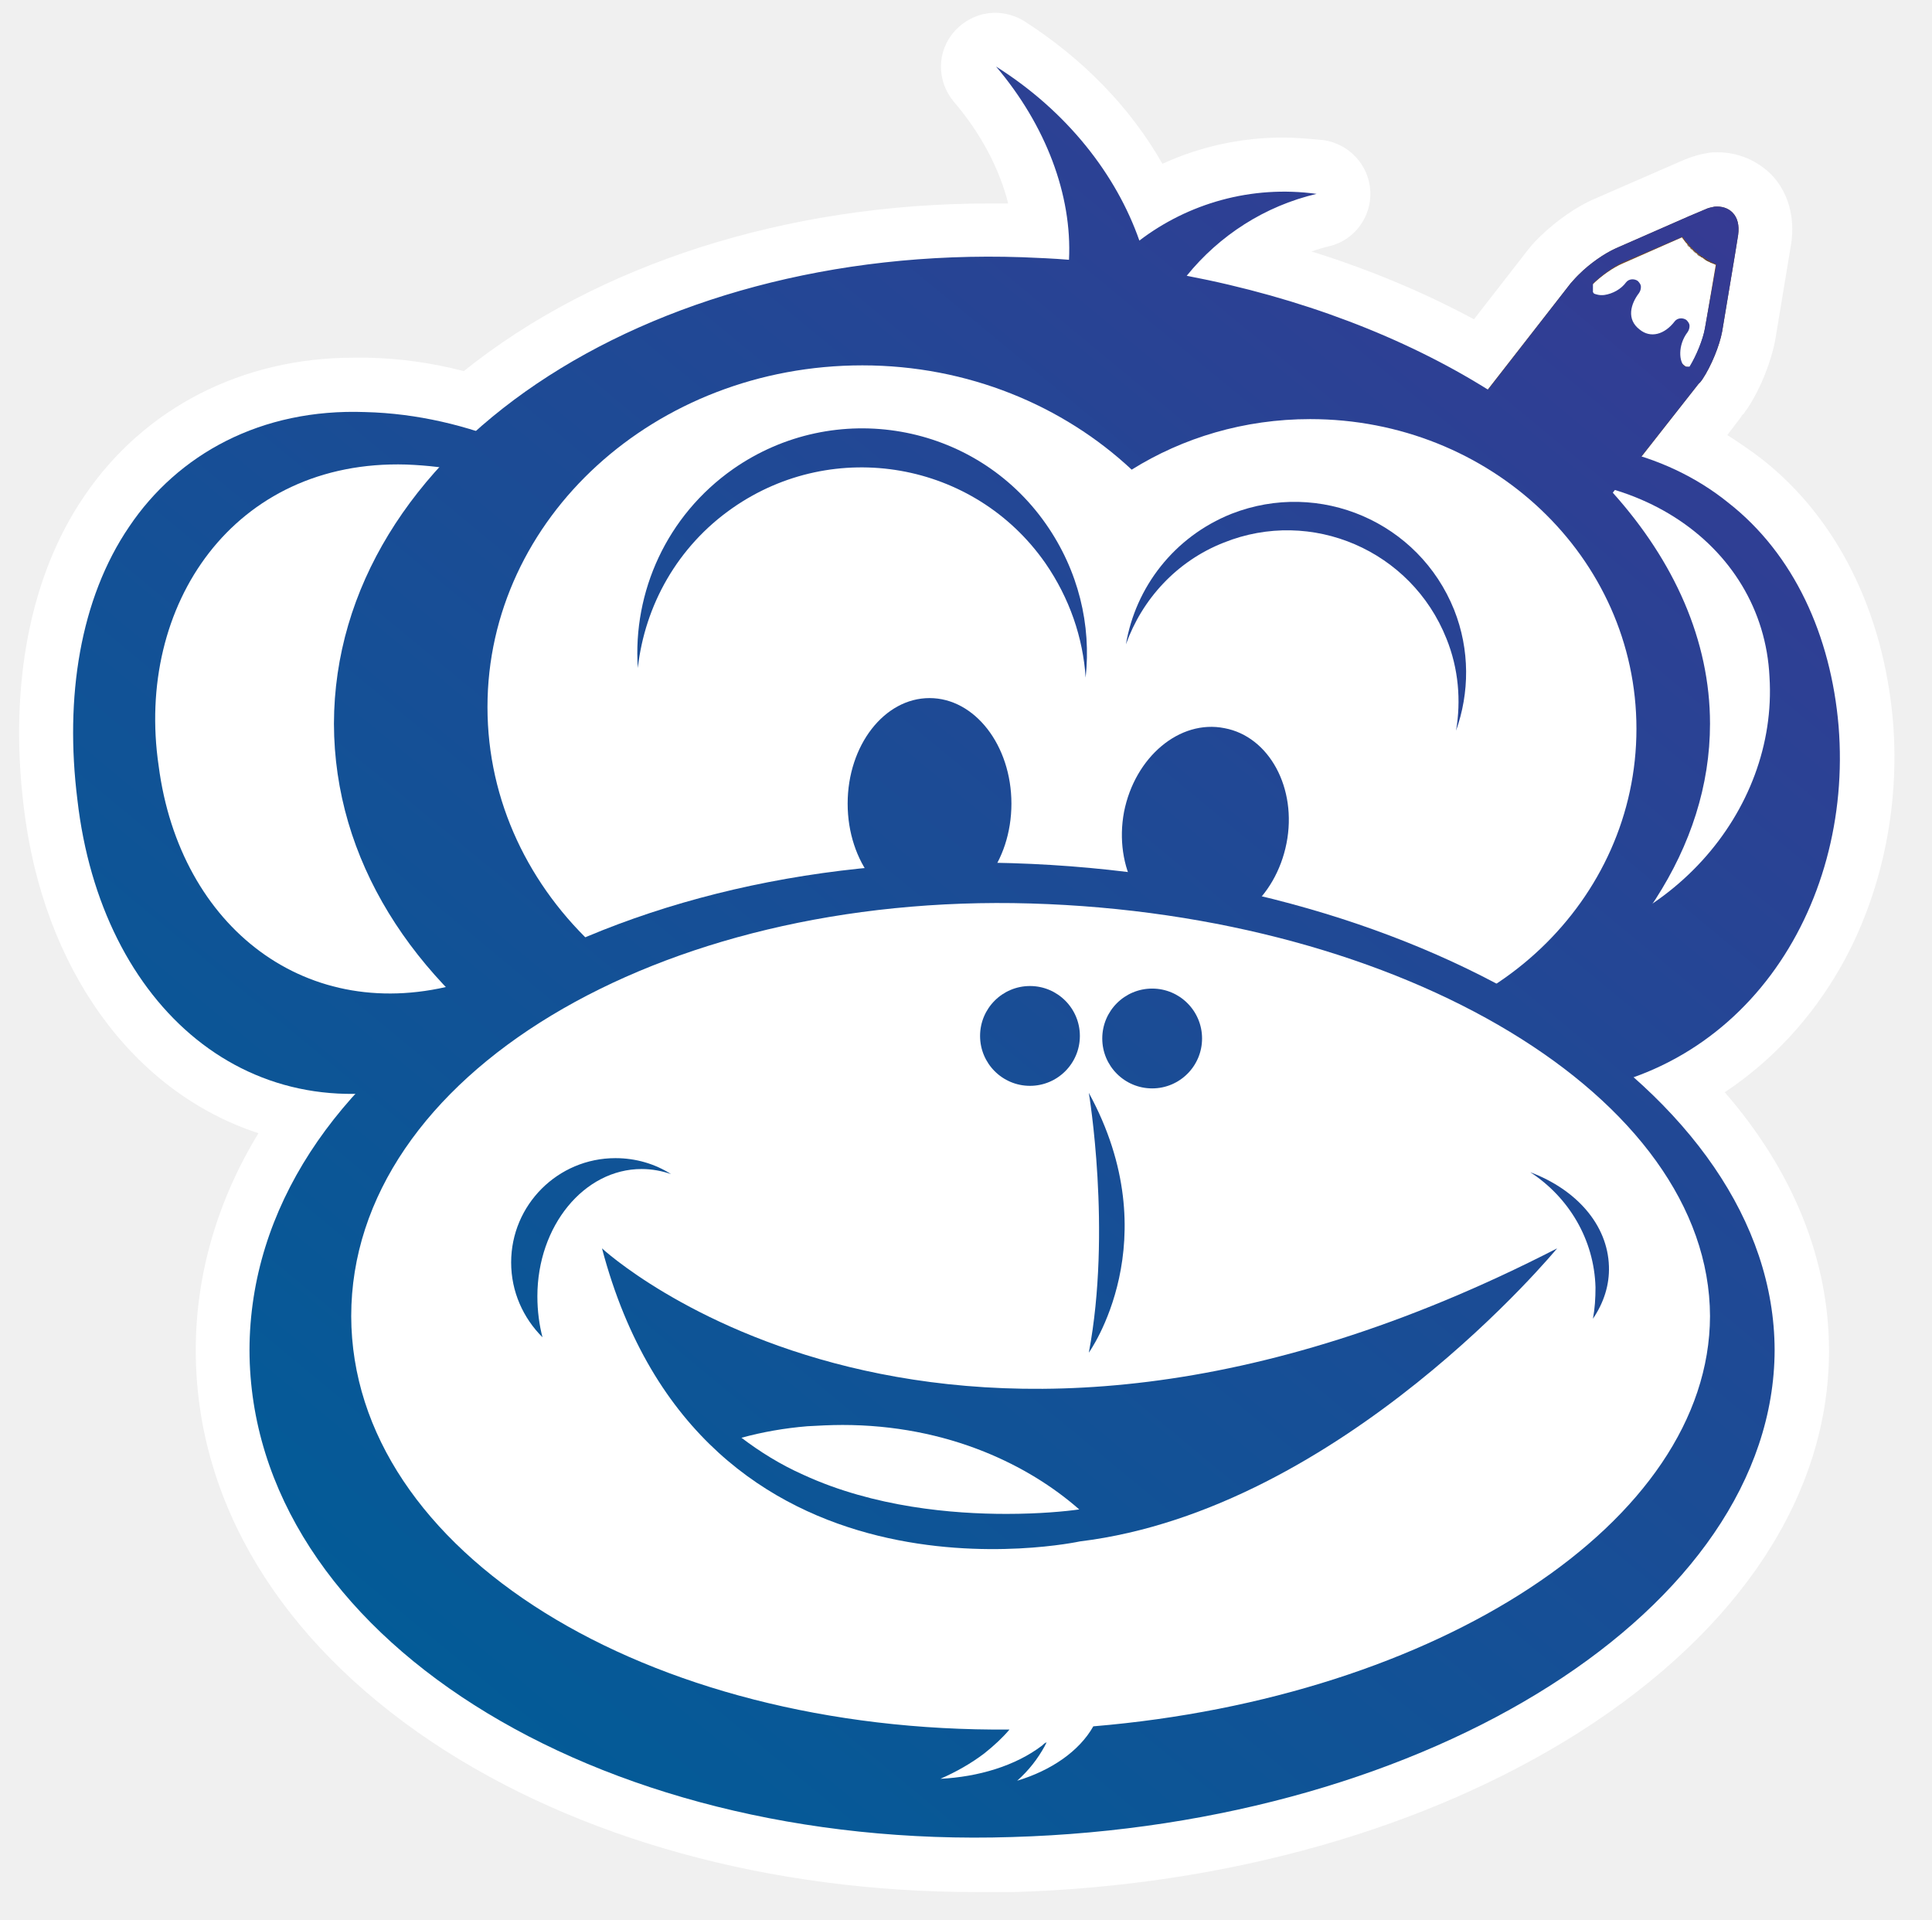
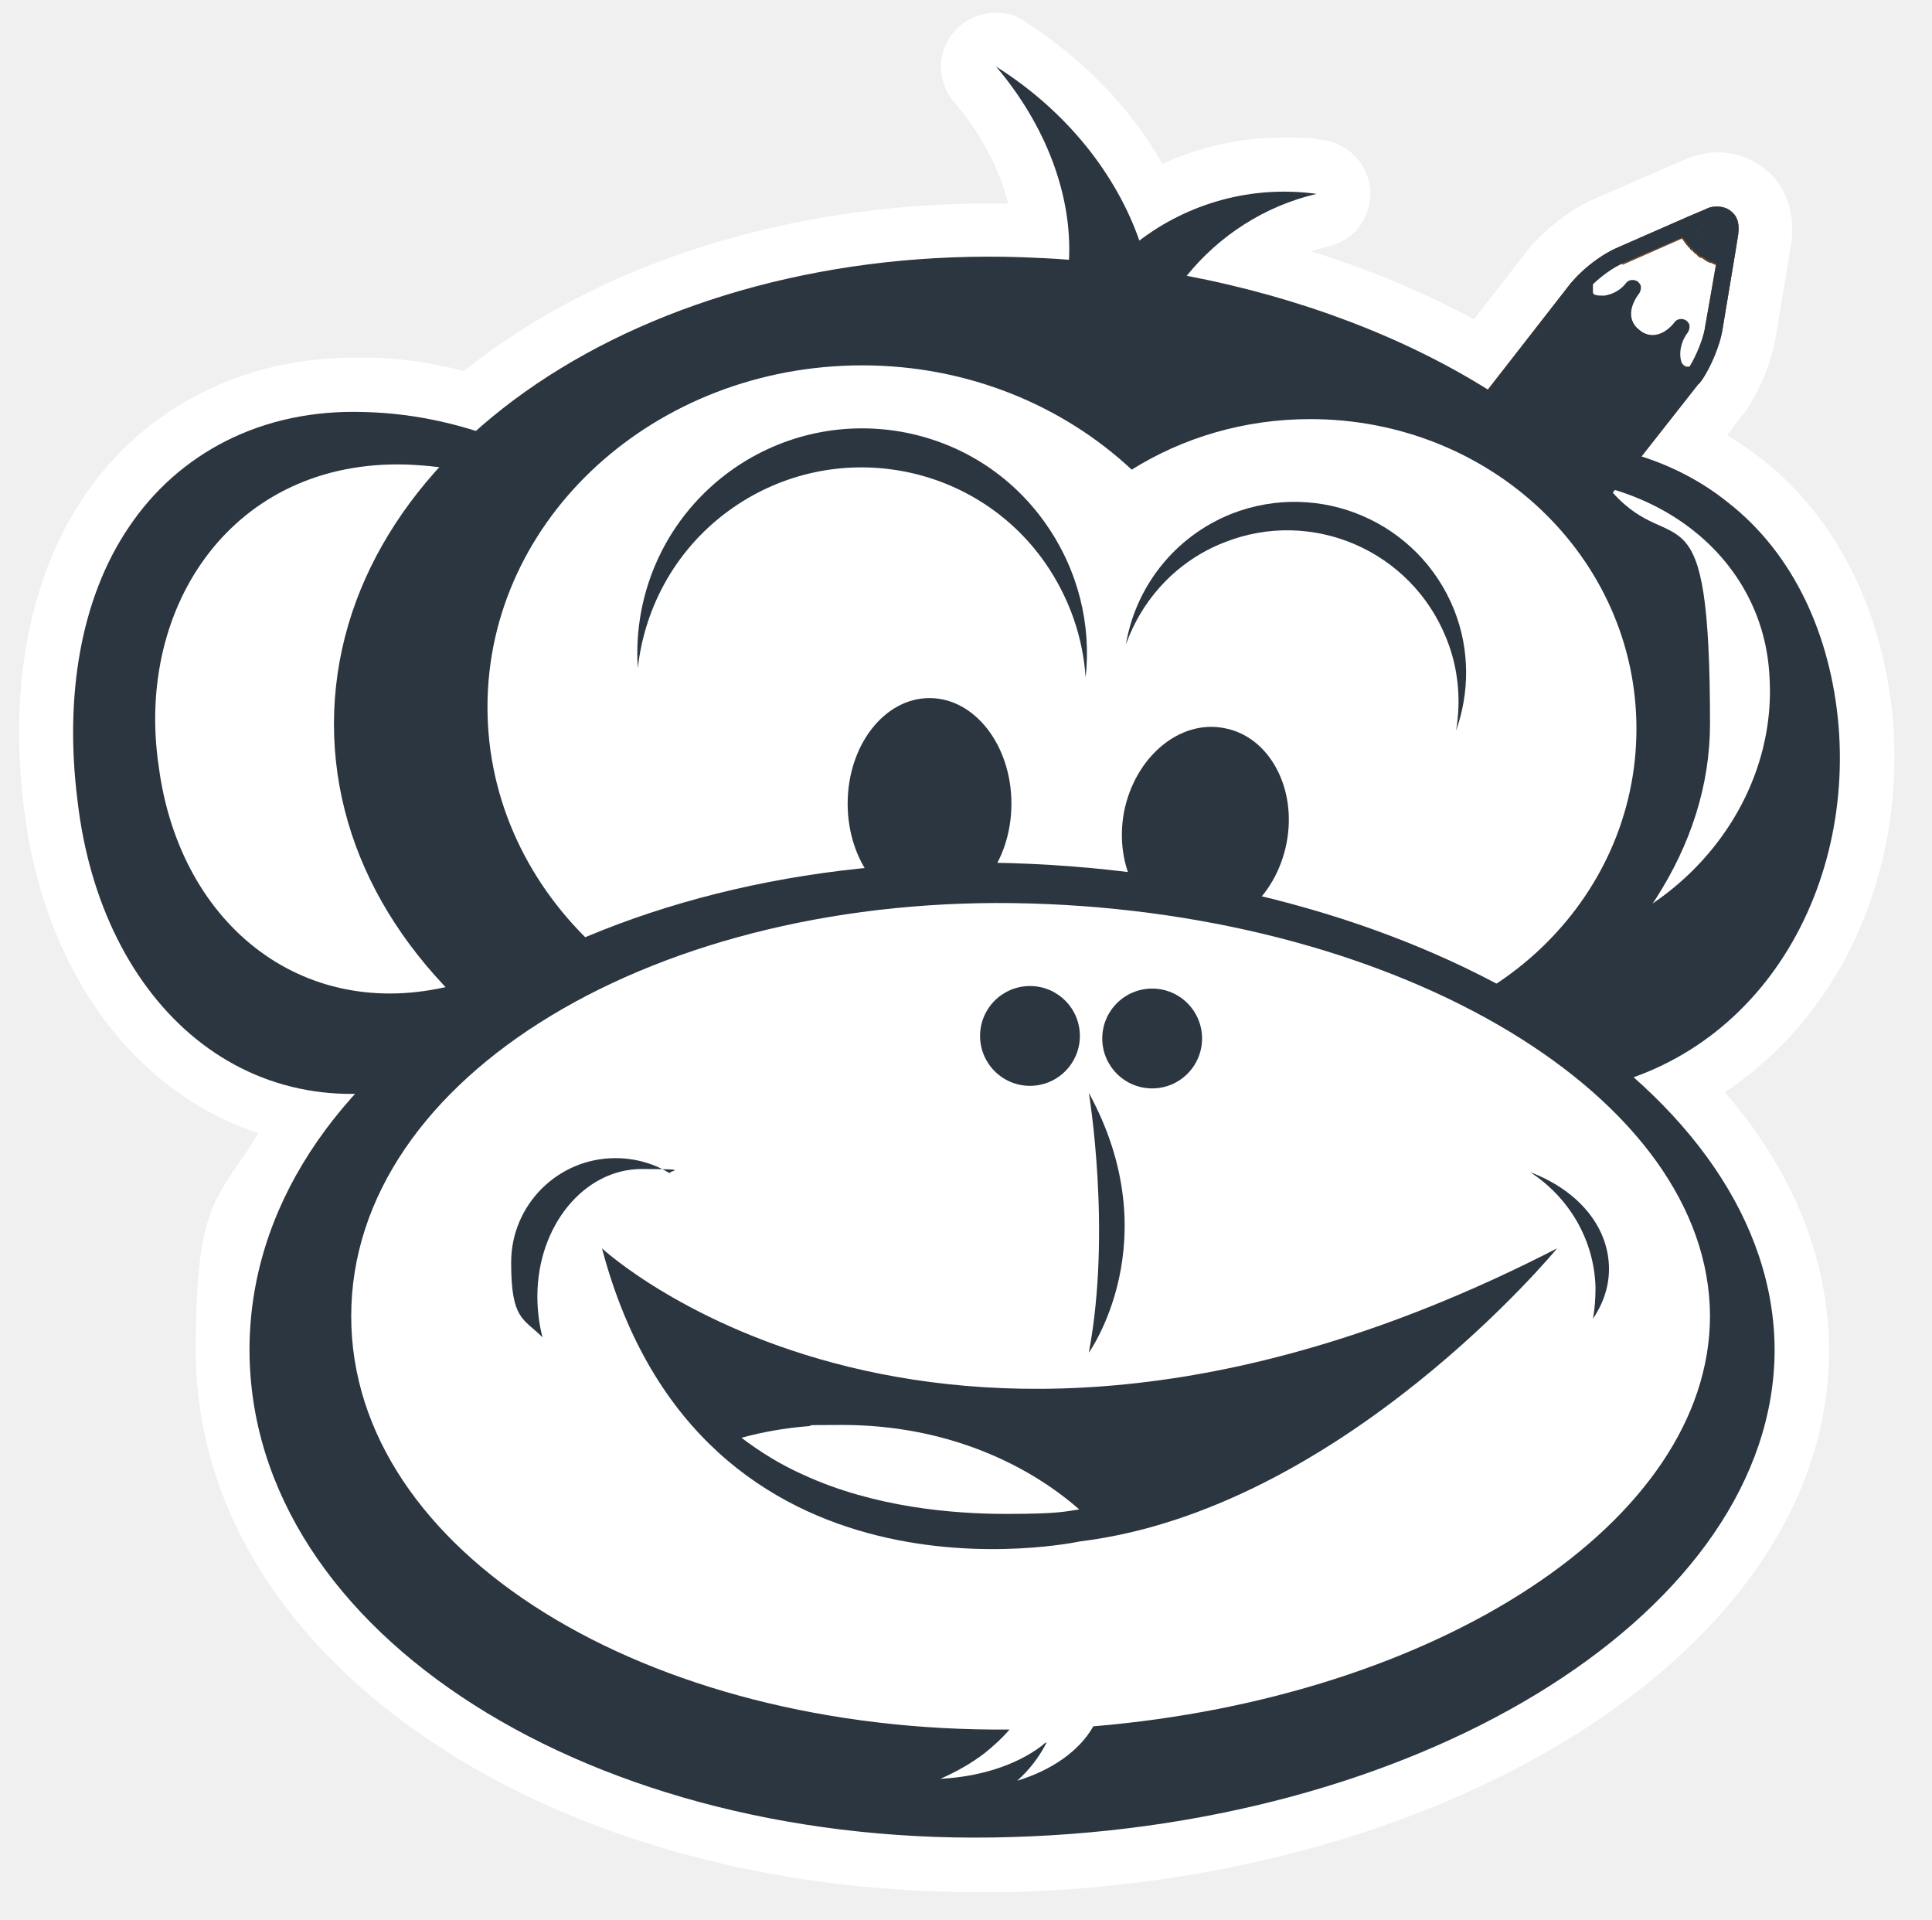
- <svg xmlns="http://www.w3.org/2000/svg" version="1.1" id="Layer_1" x="0px" y="0px" viewBox="0 0 302 300" style="enable-background:new 0 0 302 300;" xml:space="preserve">
-   <style type="text/css">
- 	.st0{fill:#FFFFFF;}
- 	.st1{fill:#754C28;}
- 	.st2{fill:url(#SVGID_1_);}
- 	.st3{fill:url(#SVGID_2_);}
- 	.st4{fill:none;stroke:#6E6C69;stroke-width:3;stroke-miterlimit:10;}
- 	.st5{fill:url(#SVGID_3_);}
- 	.st6{fill:url(#SVGID_4_);}
- 	.st7{fill:url(#SVGID_5_);}
- 	.st8{fill:url(#SVGID_6_);}
- 	.st9{fill:url(#SVGID_7_);}
- 	.st10{fill:url(#SVGID_8_);}
- 	.st11{fill:url(#SVGID_9_);}
- 	.st12{fill:url(#SVGID_10_);}
- 	.st13{fill:url(#SVGID_11_);}
- 	.st14{fill:url(#SVGID_12_);}
- 	.st15{fill:url(#SVGID_13_);}
- 	.st16{fill:url(#SVGID_14_);}
- </style>
-   <g>
-     <path class="st0" d="M152.6,295.7c-32.2,0-62.3-8.3-85-23.4c-23.8-15.9-37-37.6-37-61.3c0-11.8,3.4-23.4,9.8-33.9   C20.8,170.7,6.7,151.5,3.7,126c-2.3-18.9,1-36.1,9.5-48.5c9.3-13.7,24.6-21.6,42.1-21.6c0.7,0,1.4,0,2.1,0c5,0.1,10.1,0.8,15.1,2.1   c20.8-16.7,50.5-26.2,82.1-26.2c1,0,2,0,3,0c-1.4-5.5-4.3-11-8.5-15.9c-2.7-3.2-2.7-7.9,0.1-11c1.6-1.8,3.9-2.9,6.4-2.9   c1.6,0,3.2,0.5,4.5,1.3c9.2,5.9,16.6,13.5,21.6,22.3c5.9-2.7,12.3-4.1,18.8-4.1c2.1,0,4.3,0.2,6.4,0.4c4,0.6,7.1,3.9,7.3,8   c0.2,4-2.5,7.7-6.5,8.6c-0.9,0.2-1.8,0.5-2.7,0.8c9,2.8,17.6,6.4,25.4,10.6l8.4-10.8c0.4-0.5,0.9-1.1,1.4-1.6   c0.1-0.1,0.2-0.2,0.3-0.3l0.3-0.3c2.5-2.4,5.6-4.6,8.4-5.8l14-6.1c1.2-0.5,2.5-0.9,3.8-1.1c0.5-0.1,1-0.1,1.5-0.1   c3.2,0,6.2,1.3,8.4,3.5c2.6,2.7,3.7,6.6,3.1,10.7l-2.5,15.1c-0.6,3.3-2.3,7.7-4.4,10.8l-0.3,0.4c-0.1,0.2-0.2,0.4-0.4,0.5   c-0.1,0.1-0.2,0.2-0.2,0.3l-2.2,2.9c1.9,1.2,3.8,2.5,5.6,3.9c11.6,9.2,18.8,23.7,20.3,40.8c1.1,13.5-1.8,27.1-8.1,38.3   c-4.6,8.1-10.8,14.8-18.2,19.7c10.7,12.3,16.3,26.2,16.3,40.4c0,22.5-13.9,43.6-39,59.6c-23.8,15.1-55.1,24-88.4,25   C156.5,295.7,154.5,295.7,152.6,295.7L152.6,295.7z" />
-     <path class="st0" d="M152.6,290.7c-31.2,0-60.4-8-82.2-22.5c-22.4-14.9-34.8-35.2-34.8-57.1c0-13.1,4.5-25.8,13.1-37.1   c-21.1-3.1-36.8-21.8-39.9-48.5c-2.2-17.7,0.9-33.7,8.7-45.1c8.3-12.4,22.2-19.5,37.9-19.5c0.6,0,1.3,0,1.9,0   c5.4,0.1,11,1,16.5,2.6c20-17,49.4-26.7,80.9-26.7c1.7,0,3.5,0,5.2,0.1c1.2,0,2.5,0.1,3.7,0.2c-0.5-8.2-4.3-16.9-10.6-24.3   c-1.1-1.3-1.1-3.2,0-4.5c0.7-0.8,1.6-1.2,2.6-1.2c0.6,0,1.3,0.2,1.9,0.5c10,6.4,17.7,15.1,22.1,24.9c6.3-3.8,13.6-5.9,20.9-5.9   c1.9,0,3.8,0.1,5.7,0.4c1.6,0.2,2.9,1.6,3,3.3c0.1,1.7-1,3.1-2.6,3.5c-5.3,1.3-10.2,3.8-14.3,7.3c14.4,3.3,27.9,8.6,39.5,15.4   l11.1-14.2c0.3-0.4,0.7-0.8,1.1-1.3c0.1-0.1,0.1-0.1,0.2-0.2l0.3-0.3c2-2,4.7-3.8,6.8-4.8l14-6.1c0.8-0.3,1.6-0.6,2.4-0.7   c0.3,0,0.6-0.1,0.9-0.1c1.8,0,3.5,0.7,4.7,2c1.5,1.6,2.2,3.9,1.7,6.4l-2.5,15.1c-0.4,2.7-1.9,6.3-3.6,8.8l-0.3,0.4   c-0.1,0.1-0.1,0.2-0.2,0.3c-0.1,0.1-0.1,0.2-0.2,0.3l-5.9,7.6c3.7,1.6,7,3.6,10.1,6.1c10.6,8.4,17.1,21.6,18.4,37.3   c1,12.5-1.6,25.1-7.4,35.4c-5.2,9.3-12.7,16.5-21.8,20.9c12.6,12.6,19.3,26.9,19.3,41.6c0,20.7-13.1,40.3-36.7,55.4   c-23,14.6-53.5,23.2-85.8,24.2C156.4,290.7,154.5,290.7,152.6,290.7C152.6,290.7,152.6,290.7,152.6,290.7z M259.2,42.6   c0.4,0.6,0.6,1.3,0.7,2c0.2,1.3-0.2,2.5-1,3.5c-0.3,0.3-0.4,0.6-0.5,0.8c0.2-0.1,0.4-0.3,0.7-0.6c0.9-1.2,2.3-1.8,3.7-1.8   c0.3,0,0.7,0,1,0.1l0.5-3.2c-0.1-0.1-0.2-0.1-0.3-0.2c-0.1,0-0.1-0.1-0.2-0.1c-0.3-0.2-0.6-0.4-0.8-0.6c-0.3-0.3-0.7-0.5-1-0.9   c-0.1,0-0.1-0.1-0.2-0.1L259.2,42.6z" />
-     <path class="st0" d="M255.3,168.3c22-7.8,33.9-31.1,32-54.9c-1.2-14.2-7-26.9-17.2-34.9c-3.9-3.2-8.5-5.6-13.5-7.2l8.8-11.3   c0.1-0.1,0.2-0.2,0.3-0.3l0,0l0.3-0.4c1.4-2.1,2.7-5.3,3.1-7.5l2-12l0.5-3.1c0.2-1.4-0.1-2.6-0.8-3.4c-0.7-0.7-1.7-1-2.8-0.9   c-0.5,0.1-1,0.2-1.4,0.4l-2.6,1.1l0,0l-11.4,5c-1.8,0.8-4.1,2.4-5.8,4.1l-0.3,0.3l0,0c-0.4,0.4-0.7,0.8-1,1.1l-12.9,16.6   c-13.1-8.2-29.3-14.4-47.1-17.8c5.1-6.3,12.2-10.9,20.3-12.8c-10.2-1.4-20.1,1.5-27.7,7.3c-3.6-10.3-11.3-20.2-22.4-27.2   c7.8,9.2,11.9,20.1,11.4,30.2c-2.4-0.2-4.8-0.3-7.3-0.4c-34.5-1.1-65.5,9.5-85.2,27c-5.6-1.8-11.4-2.8-17.4-3   c-16.3-0.6-29.3,6.6-36.9,17.9c-7.7,11.3-10.1,26.7-8.1,42.7c3.2,27.3,20.4,46.3,43.4,45.9C45.1,182.5,39,196.2,39,211   c0.1,44.4,53.9,78.2,119.2,76.1c65.4-2,119.1-35.8,119.2-76.1C277.4,195.3,269.2,180.5,255.3,168.3z M268.7,38.7L268.7,38.7   c-0.1,0-0.2-0.1-0.2-0.1C268.5,38.7,268.6,38.7,268.7,38.7z M265.3,36.1c0.1,0.1,0.1,0.1,0.2,0.2C265.4,36.3,265.4,36.2,265.3,36.1   L265.3,36.1z M248.8,44.9C248.8,44.8,248.8,44.8,248.8,44.9c0-0.1,0-0.2,0-0.3c1.5-1.4,3.3-2.7,4.7-3.3l9.3-4   c0.2,0.3,0.4,0.5,0.6,0.8c0.1,0.1,0.1,0.1,0.2,0.2c0.2,0.2,0.3,0.4,0.5,0.6c0.1,0.1,0.1,0.1,0.2,0.2c0.3,0.2,0.5,0.5,0.8,0.7   c0.2,0.2,0.4,0.3,0.6,0.5c0.1,0,0.1,0.1,0.2,0.1c0.4,0.3,0.9,0.5,1.3,0.8c0.1,0,0.1,0,0.2,0.1c0.2,0.1,0.4,0.2,0.7,0.3c0,0,0,0,0,0   l-1.7,10c-0.3,1.7-1.3,4.2-2.4,6c0,0-0.1,0-0.1,0c0,0,0,0-0.1,0c0,0-0.1,0-0.1,0c0,0-0.1,0-0.1,0c0,0-0.1,0-0.1,0c0,0,0,0-0.1,0   c-0.1,0-0.1-0.1-0.2-0.1c-0.8-0.6-1.1-3.2,0.5-5.3c0.2-0.3,0.3-0.6,0.3-1c0-0.3-0.2-0.6-0.5-0.9c-0.6-0.4-1.4-0.3-1.8,0.2   c-1.6,2.1-3.8,2.7-5.5,1.3l0,0c-2.1-1.6-1.4-4-0.1-5.7c0.2-0.3,0.3-0.6,0.3-1c0-0.3-0.2-0.6-0.5-0.9c-0.6-0.4-1.4-0.3-1.8,0.2   c-0.8,1.1-2.1,1.8-3.4,2c-0.8,0.1-1.3-0.1-1.6-0.2l0,0c0,0,0,0,0,0c0,0-0.1-0.1-0.1-0.1c0,0,0,0,0,0c0,0,0-0.1-0.1-0.1   c0,0,0,0,0-0.1c0,0,0-0.1,0-0.1c0,0,0-0.1,0-0.1c0,0,0-0.1,0-0.1c0,0,0-0.1,0-0.1c0-0.1,0-0.1,0-0.2c0,0,0-0.1,0-0.1   C248.8,45,248.8,44.9,248.8,44.9z" />
-     <path class="st1" d="M270.8,33.2c-0.7-0.7-1.7-1-2.8-0.9c-0.5,0.1-1,0.2-1.4,0.4l-2.6,1.1l0,0l-11.4,5c-1.8,0.8-4.1,2.4-5.8,4.1   l-0.3,0.3l0,0c-0.4,0.4-0.7,0.8-1,1.1l-32.7,41.9c-0.9,1.2-1.3,2.6-1.1,4.1c0.2,1.5,0.9,2.8,2.1,3.7l11.2,8.7   c1.2,0.9,2.6,1.3,4.1,1.1c1.5-0.2,2.8-0.9,3.7-2.1L265.5,60c0.1-0.1,0.2-0.2,0.3-0.3l0,0l0.3-0.4c1.4-2.1,2.7-5.3,3.1-7.5l2-12   l0.5-3.1C271.9,35.2,271.6,34,270.8,33.2z" />
-     <g>
-       <linearGradient id="SVGID_1_" gradientUnits="userSpaceOnUse" x1="-21.662" y1="214.476" x2="187.706" y2="-38.969">
-         <stop offset="6.810898e-04" style="stop-color:#005D97" />
-         <stop offset="0.63" style="stop-color:#214895" />
-         <stop offset="1" style="stop-color:#363A93" />
-       </linearGradient>
-       <path class="st2" d="M116.1,112.4c0.3,11.3-4.4,22.2-12.7,32.5c-8.3,10.1-20.3,19.6-34.8,23.9c-29.4,9.1-52.8-11.5-56.5-43.8    c-2-16,0.4-31.4,8.1-42.7c7.6-11.3,20.6-18.5,36.9-17.9c16.2,0.4,31.5,7.6,42,16.7C109.8,90.2,115.6,101.2,116.1,112.4z" />
-     </g>
-     <g>
-       <path class="st0" d="M112,110c0.3,9.1-3.9,17.8-11,25.7c-7.2,7.8-17.2,14.8-29.1,18c-23.8,6.7-43.8-8.7-47.1-34    c-3.7-25.2,11.8-47.9,38.7-47.1C90.4,73.6,111.7,92.5,112,110z" />
-     </g>
-     <g>
-       <linearGradient id="SVGID_2_" gradientUnits="userSpaceOnUse" x1="86.104" y1="303.5" x2="295.472" y2="50.055">
-         <stop offset="6.810898e-04" style="stop-color:#005D97" />
-         <stop offset="0.63" style="stop-color:#214895" />
-         <stop offset="1" style="stop-color:#363A93" />
-       </linearGradient>
-       <path class="st3" d="M183.7,125.8c1.2,11.7,7.4,22.7,17.8,31.4c10.3,8.5,24.7,14.8,39.9,13.9c30.8-1.6,48.3-29.2,46-57.6    c-1.2-14.2-7-26.9-17.2-34.9c-10-8.1-24.3-11.5-39.5-8.3c-15.3,3.1-27.9,12.3-36.1,22.3C186.3,102.8,182.6,114,183.7,125.8z" />
-     </g>
-     <g>
-       <path class="st0" d="M186.9,118.5c2,16.9,23.3,32.4,48.7,30.6c25.3-2.1,42.3-22.4,41-43.3c-1-21-22.3-35.6-48.7-29.9    c-13,2.6-24,9.6-31.2,17.3C189.3,101.1,185.8,109.7,186.9,118.5z" />
-     </g>
-     <g>
-       <path class="st4" d="M255.5,52.7" />
-     </g>
-     <path class="st0" d="M253.6,41.2c-1.4,0.6-3.3,1.9-4.7,3.3c-0.1,0.7,0,1.3,0.3,1.6l14.2,11.1c0.2,0.2,0.5,0.2,0.7,0.2   c1.1-1.8,2.1-4.3,2.4-6l1.7-10c0,0,0,0,0,0c-0.2-0.1-0.4-0.2-0.7-0.3c-0.1,0-0.1,0-0.2-0.1c-0.5-0.2-0.9-0.5-1.3-0.8   c-0.1,0-0.1-0.1-0.2-0.1c-0.2-0.1-0.4-0.3-0.6-0.5c-0.3-0.2-0.5-0.4-0.8-0.7c-0.1-0.1-0.1-0.1-0.2-0.2c-0.2-0.2-0.4-0.4-0.5-0.6   c-0.1-0.1-0.1-0.1-0.2-0.2c-0.2-0.3-0.4-0.5-0.6-0.8L253.6,41.2z" />
-     <path d="M264.4,39c0.3,0.2,0.5,0.5,0.8,0.7C265,39.5,264.7,39.2,264.4,39z" />
-     <path d="M265.9,40.1c0.1,0,0.1,0.1,0.2,0.1C266,40.2,265.9,40.2,265.9,40.1z" />
-     <path d="M266.1,37c-0.2-0.2-0.4-0.4-0.5-0.6C265.7,36.6,265.9,36.8,266.1,37z" />
-     <path d="M265.5,36.3c-0.1-0.1-0.1-0.1-0.2-0.2l0,0C265.4,36.2,265.4,36.3,265.5,36.3z" />
-     <path d="M266.8,37.6c-0.2-0.2-0.4-0.3-0.6-0.5C266.4,37.3,266.6,37.5,266.8,37.6z" />
-     <path d="M267.5,38.1c-0.2-0.1-0.4-0.3-0.7-0.5C267,37.8,267.3,37.9,267.5,38.1z" />
-     <path d="M264.2,38.8c-0.2-0.2-0.4-0.4-0.5-0.6C263.9,38.4,264,38.6,264.2,38.8z" />
-     <path d="M268.7,38.7L268.7,38.7c-0.1,0-0.2-0.1-0.2-0.1C268.5,38.7,268.6,38.7,268.7,38.7z" />
-     <path d="M268.3,38.5c-0.2-0.1-0.5-0.2-0.7-0.4C267.8,38.3,268,38.4,268.3,38.5z" />
-     <path d="M267.4,41c0.1,0,0.1,0,0.2,0.1C267.5,41,267.4,41,267.4,41z" />
-     <path d="M267.6,38.2c0,0-0.1-0.1-0.1-0.1C267.5,38.1,267.6,38.1,267.6,38.2z" />
-     <path d="M266.2,37.1c0,0-0.1-0.1-0.1-0.1C266.1,37,266.2,37.1,266.2,37.1z" />
-     <path d="M268.4,38.6c0,0-0.1,0-0.1-0.1C268.3,38.6,268.4,38.6,268.4,38.6z" />
-     <path d="M267.5,41c0.2,0.1,0.4,0.2,0.7,0.3C268,41.2,267.7,41.1,267.5,41z" />
-     <path d="M266,40.2c0.4,0.3,0.9,0.5,1.3,0.8C266.9,40.8,266.4,40.5,266,40.2z" />
-     <path d="M264.4,39c-0.1-0.1-0.1-0.1-0.2-0.2C264.3,38.8,264.4,38.9,264.4,39z" />
-     <path d="M265.2,39.7c0.2,0.2,0.4,0.3,0.6,0.5C265.6,40,265.4,39.8,265.2,39.7z" />
-     <path d="M265.6,36.4c0,0-0.1-0.1-0.1-0.1C265.5,36.4,265.5,36.4,265.6,36.4z" />
-     <path d="M263.5,38c0.1,0.1,0.1,0.1,0.2,0.2C263.6,38.1,263.6,38.1,263.5,38z" />
-     <linearGradient id="SVGID_3_" gradientUnits="userSpaceOnUse" x1="35.808" y1="261.951" x2="245.175" y2="8.506">
-       <stop offset="6.810898e-04" style="stop-color:#005D97" />
-       <stop offset="0.63" style="stop-color:#214895" />
-       <stop offset="1" style="stop-color:#363A93" />
-     </linearGradient>
-     <path class="st5" d="M270.8,33.2c-0.7-0.7-1.7-1-2.8-0.9c-0.5,0.1-1,0.2-1.4,0.4l-2.6,1.1l0,0l-11.4,5c-1.8,0.8-4.1,2.4-5.8,4.1   l-0.3,0.3l0,0c-0.4,0.4-0.7,0.8-1,1.1l-12.9,16.6c-13.1-8.2-29.3-14.4-47.1-17.8c5.1-6.3,12.2-10.9,20.3-12.8   c-10.2-1.4-20.1,1.5-27.7,7.3c-3.6-10.3-11.3-20.2-22.4-27.2c7.8,9.2,11.9,20.1,11.4,30.2c-2.4-0.2-4.8-0.3-7.3-0.4   c-59-2-107.5,30.4-107.6,72.9c0.1,42.5,48.6,74.8,107.6,72.9c59-1.9,107.5-34.3,107.5-72.9c0-13-5.6-25.4-15.2-36.1L265.5,60   c0.1-0.1,0.2-0.2,0.3-0.3l0,0l0.3-0.4c1.4-2.1,2.7-5.3,3.1-7.5l2-12l0.5-3.1C271.9,35.2,271.6,34,270.8,33.2z M265.3,36.1   c0.1,0.1,0.1,0.1,0.2,0.2C265.4,36.3,265.4,36.2,265.3,36.1L265.3,36.1z M266.5,51.3c-0.3,1.7-1.3,4.2-2.4,6c0,0-0.1,0-0.1,0   c0,0,0,0-0.1,0c0,0-0.1,0-0.1,0c0,0-0.1,0-0.1,0c0,0-0.1,0-0.1,0c0,0,0,0-0.1,0c-0.1,0-0.1-0.1-0.2-0.1c-0.8-0.6-1.1-3.2,0.5-5.3   c0.2-0.3,0.3-0.6,0.3-1c0-0.3-0.2-0.6-0.5-0.9c-0.6-0.4-1.4-0.3-1.8,0.2c-1.6,2.1-3.8,2.7-5.5,1.3l0,0c-2.1-1.6-1.4-4-0.1-5.7   c0.2-0.3,0.3-0.6,0.3-1c0-0.3-0.2-0.6-0.5-0.9c-0.6-0.4-1.4-0.3-1.8,0.2c-0.8,1.1-2.1,1.8-3.4,2c-0.8,0.1-1.3-0.1-1.6-0.2l0,0   c0,0,0,0,0,0c0,0-0.1-0.1-0.1-0.1c0,0,0,0,0,0c0,0,0-0.1-0.1-0.1c0,0,0,0,0-0.1c0,0,0-0.1,0-0.1c0,0,0-0.1,0-0.1c0,0,0-0.1,0-0.1   c0,0,0-0.1,0-0.1c0-0.1,0-0.1,0-0.2c0,0,0-0.1,0-0.1c0-0.1,0-0.1,0-0.2c0,0,0,0,0-0.1c0-0.1,0-0.2,0-0.3c1.5-1.4,3.3-2.7,4.7-3.3   l9.3-4c0.2,0.3,0.4,0.5,0.6,0.8c0.1,0.1,0.1,0.1,0.2,0.2c0.2,0.2,0.3,0.4,0.5,0.6c0.1,0.1,0.1,0.1,0.2,0.2c0.3,0.2,0.5,0.5,0.8,0.7   c0.2,0.2,0.4,0.3,0.6,0.5c0.1,0,0.1,0.1,0.2,0.1c0.4,0.3,0.9,0.5,1.3,0.8c0.1,0,0.1,0,0.2,0.1c0.2,0.1,0.4,0.2,0.7,0.3c0,0,0,0,0,0   L266.5,51.3z M268.7,38.7c-0.1,0-0.2-0.1-0.2-0.1C268.5,38.7,268.6,38.7,268.7,38.7L268.7,38.7z" />
-     <path class="st0" d="M204.8,65.5c-10.3,0-19.9,2.9-27.9,7.9c-10.7-10-25.6-16.3-42.1-16.3c-32.4,0-58.6,23.9-58.6,53.4   s26.2,53.4,58.6,53.4c14.3,0,27.5-4.7,37.6-12.5c8.8,6.9,20.1,11,32.4,11c28.2,0,51-21.7,51-48.5S233,65.5,204.8,65.5z" />
-     <linearGradient id="SVGID_4_" gradientUnits="userSpaceOnUse" x1="33.974" y1="260.436" x2="243.341" y2="6.991">
-       <stop offset="6.810898e-04" style="stop-color:#005D97" />
-       <stop offset="0.63" style="stop-color:#214895" />
-       <stop offset="1" style="stop-color:#363A93" />
-     </linearGradient>
-     <ellipse class="st6" cx="145.3" cy="125.6" rx="12.8" ry="16.5" />
-     <linearGradient id="SVGID_5_" gradientUnits="userSpaceOnUse" x1="61.425" y1="283.113" x2="270.792" y2="29.668">
-       <stop offset="6.810898e-04" style="stop-color:#005D97" />
-       <stop offset="0.63" style="stop-color:#214895" />
-       <stop offset="1" style="stop-color:#363A93" />
-     </linearGradient>
-     <path class="st7" d="M201.1,131.8c-1.7,8.6-8.7,14.5-15.7,13.1c-7-1.3-11.3-9.4-9.7-18c1.7-8.6,8.7-14.5,15.7-13.1   C198.4,115.1,202.8,123.2,201.1,131.8z" />
-     <linearGradient id="SVGID_6_" gradientUnits="userSpaceOnUse" x1="82.922" y1="300.871" x2="292.289" y2="47.426">
-       <stop offset="6.810898e-04" style="stop-color:#005D97" />
-       <stop offset="0.63" style="stop-color:#214895" />
-       <stop offset="1" style="stop-color:#363A93" />
-     </linearGradient>
-     <path class="st8" d="M277.4,211c-0.1,40.3-53.8,74.2-119.2,76.1C92.9,289.2,39.1,255.4,39,211c0.1-44.4,53.9-78.2,119.2-76.1   C223.6,136.9,277.3,170.7,277.4,211z" />
-     <linearGradient id="SVGID_7_" gradientUnits="userSpaceOnUse" x1="13.891" y1="243.846" x2="223.259" y2="-9.599">
-       <stop offset="6.810898e-04" style="stop-color:#005D97" />
-       <stop offset="0.63" style="stop-color:#214895" />
-       <stop offset="1" style="stop-color:#363A93" />
-     </linearGradient>
-     <path class="st9" d="M114.5,79.4c15.9-11.1,37.8-7.3,48.9,8.6c3.8,5.5,5.9,11.7,6.3,17.9c0.9-8.2-1.1-16.7-6.2-24   c-11.1-15.9-33-19.7-48.9-8.6c-10.4,7.3-15.7,19.2-14.9,31.1C100.8,94.6,105.9,85.4,114.5,79.4z" />
-     <linearGradient id="SVGID_8_" gradientUnits="userSpaceOnUse" x1="57.207" y1="279.629" x2="266.575" y2="26.184">
-       <stop offset="6.810898e-04" style="stop-color:#005D97" />
-       <stop offset="0.63" style="stop-color:#214895" />
-       <stop offset="1" style="stop-color:#363A93" />
-     </linearGradient>
-     <path class="st10" d="M191.3,84.8c13.7-5.5,29.3,1.2,34.8,15c1.9,4.7,2.3,9.7,1.5,14.4c2.1-5.9,2.2-12.6-0.3-18.9   c-5.5-13.7-21-20.4-34.8-15c-9,3.6-15,11.5-16.5,20.4C178.5,93.7,183.9,87.7,191.3,84.8z" />
-     <path class="st0" d="M267.3,205.7c-0.1-34.2-47.9-62.8-106.2-64.5c-58.2-1.7-106.2,26.9-106.2,64.5c0.1,36.9,46.2,65.1,102.9,64.6   c-1.1,1.3-2.4,2.5-3.9,3.7c-2.1,1.6-4.4,2.9-6.9,4c5.9-0.3,11.7-2,15.9-5.2c0.2-0.2,0.4-0.4,0.7-0.5c-0.1,0.2-0.2,0.4-0.3,0.6   c-1.1,2-2.5,3.8-4.3,5.4c5.3-1.6,9.7-4.6,11.9-8.5C224.6,265.3,267.2,237.9,267.3,205.7z" />
-     <linearGradient id="SVGID_9_" gradientUnits="userSpaceOnUse" x1="82.013" y1="300.121" x2="291.381" y2="46.676">
-       <stop offset="6.810898e-04" style="stop-color:#005D97" />
-       <stop offset="0.63" style="stop-color:#214895" />
-       <stop offset="1" style="stop-color:#363A93" />
-     </linearGradient>
-     <path class="st11" d="M94.1,195.1c0,0,53.2,49.4,149.3,0c0,0-33.6,40.8-74.6,45.8C168.8,240.9,109.6,253.8,94.1,195.1z" />
-     <linearGradient id="SVGID_10_" gradientUnits="userSpaceOnUse" x1="33.221" y1="259.814" x2="242.589" y2="6.369">
-       <stop offset="6.810898e-04" style="stop-color:#005D97" />
-       <stop offset="0.63" style="stop-color:#214895" />
-       <stop offset="1" style="stop-color:#363A93" />
-     </linearGradient>
-     <path class="st12" d="M84,202.6c0-11,7.3-19.9,16.3-19.9c1.6,0,3.2,0.3,4.6,0.8c-2.5-1.6-5.5-2.5-8.7-2.5c-9,0-16.3,7.3-16.3,16.3   c0,4.6,1.9,8.7,4.9,11.7C84.3,207.1,84,204.9,84,202.6z" />
-     <linearGradient id="SVGID_11_" gradientUnits="userSpaceOnUse" x1="126.548" y1="336.91" x2="335.916" y2="83.465">
-       <stop offset="6.810898e-04" style="stop-color:#005D97" />
-       <stop offset="0.63" style="stop-color:#214895" />
-       <stop offset="1" style="stop-color:#363A93" />
-     </linearGradient>
-     <path class="st13" d="M249.4,201.2c0,1.7-0.1,3.3-0.4,4.9c1.7-2.5,2.6-5.3,2.5-8.2c-0.2-6.5-5.1-12-12.3-14.7   C245.2,187.1,249.2,193.7,249.4,201.2z" />
-     <path class="st0" d="M153.9,226.9c-6.7-2.7-14.2-4.2-22.2-4.2c-1.9,0-3.7,0.1-5.5,0.2c-3.6,0.3-7,0.9-10.3,1.8   c2.9,2.2,6.1,4.2,9.7,5.8c11.1,5.1,23.4,6.1,31.7,6.1c5.2,0,9.3-0.4,11.4-0.7C164.6,232.3,159.6,229.2,153.9,226.9z" />
-     <linearGradient id="SVGID_12_" gradientUnits="userSpaceOnUse" x1="61.08" y1="282.828" x2="270.448" y2="29.383">
-       <stop offset="6.810898e-04" style="stop-color:#005D97" />
-       <stop offset="0.63" style="stop-color:#214895" />
-       <stop offset="1" style="stop-color:#363A93" />
-     </linearGradient>
-     <circle class="st14" cx="161" cy="161.9" r="7.8" />
-     <linearGradient id="SVGID_13_" gradientUnits="userSpaceOnUse" x1="72.634" y1="292.373" x2="282.002" y2="38.928">
-       <stop offset="6.810898e-04" style="stop-color:#005D97" />
-       <stop offset="0.63" style="stop-color:#214895" />
-       <stop offset="1" style="stop-color:#363A93" />
-     </linearGradient>
-     <circle class="st15" cx="180.1" cy="162.3" r="7.8" />
-     <linearGradient id="SVGID_14_" gradientUnits="userSpaceOnUse" x1="80.881" y1="299.186" x2="290.249" y2="45.74">
-       <stop offset="6.810898e-04" style="stop-color:#005D97" />
-       <stop offset="0.63" style="stop-color:#214895" />
-       <stop offset="1" style="stop-color:#363A93" />
-     </linearGradient>
-     <path class="st16" d="M170.2,170.8c0,0,3.6,21.5,0,40.6C170.2,211.4,182.8,193.9,170.2,170.8z" />
-   </g>
+ <svg xmlns="http://www.w3.org/2000/svg" id="Layer_1" version="1.1" viewBox="0 0 302 300">
+   <defs>
+     <style>
+       .st0 {
+         fill: #fff;
+       }
+ 
+       .st1 {
+         fill: none;
+         stroke: #6e6c69;
+         stroke-miterlimit: 10;
+         stroke-width: 3px;
+       }
+ 
+       .st2 {
+         fill: #2c3640;
+       }
+ 
+       .st3 {
+         fill: #754c28;
+       }
+     </style>
+   </defs>
+   <path class="st0" d="M152.6,295.7c-32.2,0-62.3-8.3-85-23.4-23.8-15.9-37-37.6-37-61.3s3.4-23.4,9.8-33.9c-19.6-6.4-33.7-25.6-36.7-51.1-2.3-18.9,1-36.1,9.5-48.5,9.3-13.7,24.6-21.6,42.1-21.6h2.1c5,0,10.1.8,15.1,2.1,20.8-16.7,50.5-26.2,82.1-26.2h3c-1.4-5.5-4.3-11-8.5-15.9-2.7-3.2-2.7-7.9.1-11,1.6-1.8,3.9-2.9,6.4-2.9s3.2.5,4.5,1.3c9.2,5.9,16.6,13.5,21.6,22.3,5.9-2.7,12.3-4.1,18.8-4.1s4.3.2,6.4.4c4,.6,7.1,3.9,7.3,8,.2,4-2.5,7.7-6.5,8.6-.9.2-1.8.5-2.7.8,9,2.8,17.6,6.4,25.4,10.6l8.4-10.8c.4-.5.9-1.1,1.4-1.6.1,0,.2-.2.3-.3l.3-.3c2.5-2.4,5.6-4.6,8.4-5.8l14-6.1c1.2-.5,2.5-.9,3.8-1.1.5-.1,1-.1,1.5-.1,3.2,0,6.2,1.3,8.4,3.5,2.6,2.7,3.7,6.6,3.1,10.7l-2.5,15.1c-.6,3.3-2.3,7.7-4.4,10.8l-.3.4c-.1.2-.2.4-.4.5-.1,0-.2.2-.2.3l-2.2,2.9c1.9,1.2,3.8,2.5,5.6,3.9,11.6,9.2,18.8,23.7,20.3,40.8,1.1,13.5-1.8,27.1-8.1,38.3-4.6,8.1-10.8,14.8-18.2,19.7,10.7,12.3,16.3,26.2,16.3,40.4,0,22.5-13.9,43.6-39,59.6-23.8,15.1-55.1,24-88.4,25h-5.9Z" />
+   <path class="st0" d="M152.6,290.7c-31.2,0-60.4-8-82.2-22.5-22.4-14.9-34.8-35.2-34.8-57.1s4.5-25.8,13.1-37.1c-21.1-3.1-36.8-21.8-39.9-48.5-2.2-17.7.9-33.7,8.7-45.1,8.3-12.4,22.2-19.5,37.9-19.5h1.9c5.4,0,11,1,16.5,2.6,20-17,49.4-26.7,80.9-26.7s3.5,0,5.2,0c1.2,0,2.5,0,3.7.2-.5-8.2-4.3-16.9-10.6-24.3-1.1-1.3-1.1-3.2,0-4.5.7-.8,1.6-1.2,2.6-1.2s1.3.2,1.9.5c10,6.4,17.7,15.1,22.1,24.9,6.3-3.8,13.6-5.9,20.9-5.9s3.8.1,5.7.4c1.6.2,2.9,1.6,3,3.3.1,1.7-1,3.1-2.6,3.5-5.3,1.3-10.2,3.8-14.3,7.3,14.4,3.3,27.9,8.6,39.5,15.4l11.1-14.2c.3-.4.7-.8,1.1-1.3q.1,0,.2-.2l.3-.3c2-2,4.7-3.8,6.8-4.8l14-6.1c.8-.3,1.6-.6,2.4-.7.3,0,.6-.1.9-.1,1.8,0,3.5.7,4.7,2,1.5,1.6,2.2,3.9,1.7,6.4l-2.5,15.1c-.4,2.7-1.9,6.3-3.6,8.8l-.3.4c-.1,0-.1.2-.2.3s-.1.2-.2.3l-5.9,7.6c3.7,1.6,7,3.6,10.1,6.1,10.6,8.4,17.1,21.6,18.4,37.3,1,12.5-1.6,25.1-7.4,35.4-5.2,9.3-12.7,16.5-21.8,20.9,12.6,12.6,19.3,26.9,19.3,41.6s-13.1,40.3-36.7,55.4c-23,14.6-53.5,23.2-85.8,24.2-2,.1-3.9.1-5.8.1h0ZM259.2,42.6c.4.6.6,1.3.7,2,.2,1.3-.2,2.5-1,3.5-.3.3-.4.6-.5.8.2,0,.4-.3.7-.6.9-1.2,2.3-1.8,3.7-1.8s.7,0,1,0l.5-3.2c-.1,0-.2,0-.3-.2-.1,0-.1,0-.2,0-.3-.2-.6-.4-.8-.6-.3-.3-.7-.5-1-.9-.1,0-.1,0-.2,0l-2.6,1.1Z" />
+   <path class="st0" d="M255.3,168.3c22-7.8,33.9-31.1,32-54.9-1.2-14.2-7-26.9-17.2-34.9-3.9-3.2-8.5-5.6-13.5-7.2l8.8-11.3c.1,0,.2-.2.3-.3h0l.3-.4c1.4-2.1,2.7-5.3,3.1-7.5l2-12,.5-3.1c.2-1.4-.1-2.6-.8-3.4-.7-.7-1.7-1-2.8-.9-.5,0-1,.2-1.4.4l-2.6,1.1h0l-11.4,5c-1.8.8-4.1,2.4-5.8,4.1l-.3.3h0c-.4.4-.7.8-1,1.1l-12.9,16.6c-13.1-8.2-29.3-14.4-47.1-17.8,5.1-6.3,12.2-10.9,20.3-12.8-10.2-1.4-20.1,1.5-27.7,7.3-3.6-10.3-11.3-20.2-22.4-27.2,7.8,9.2,11.9,20.1,11.4,30.2-2.4-.2-4.8-.3-7.3-.4-34.5-1.1-65.5,9.5-85.2,27-5.6-1.8-11.4-2.8-17.4-3-16.3-.6-29.3,6.6-36.9,17.9-7.7,11.3-10.1,26.7-8.1,42.7,3.2,27.3,20.4,46.3,43.4,45.9-10.5,11.7-16.6,25.4-16.6,40.2,0,44.4,53.9,78.2,119.2,76.1,65.4-2,119.1-35.8,119.2-76.1,0-15.7-8.2-30.5-22.1-42.7ZM268.7,38.7h0c-.1,0-.2,0-.2,0,0,0,.1,0,.2,0ZM265.3,36.1q.1,0,.2.2c-.1,0-.1,0-.2-.2h0ZM248.8,44.9q0-.1,0,0v-.3c1.5-1.4,3.3-2.7,4.7-3.3l9.3-4c.2.3.4.5.6.8q.1,0,.2.2c.2.2.3.4.5.6s.1,0,.2.2c.3.2.5.5.8.7.2.2.4.3.6.5.1,0,.1,0,.2,0,.4.3.9.5,1.3.8q.1,0,.2,0c.2,0,.4.2.7.3h0l-1.7,10c-.3,1.7-1.3,4.2-2.4,6h-.6c-.1,0-.1,0-.2,0-.8-.6-1.1-3.2.5-5.3.2-.3.3-.6.3-1s-.2-.6-.5-.9c-.6-.4-1.4-.3-1.8.2-1.6,2.1-3.8,2.7-5.5,1.3h0c-2.1-1.6-1.4-4-.1-5.7.2-.3.3-.6.3-1s-.2-.6-.5-.9c-.6-.4-1.4-.3-1.8.2-.8,1.1-2.1,1.8-3.4,2-.8,0-1.3,0-1.6-.2h-.1c0,0,0-.2-.1-.2h0v-.2h0v-.2h0v-.3h0c0-.3,0-.4,0-.4Z" />
+   <path class="st3" d="M270.8,33.2c-.7-.7-1.7-1-2.8-.9-.5,0-1,.2-1.4.4l-2.6,1.1h0l-11.4,5c-1.8.8-4.1,2.4-5.8,4.1l-.3.3h0c-.4.4-.7.8-1,1.1l-32.7,41.9c-.9,1.2-1.3,2.6-1.1,4.1s.9,2.8,2.1,3.7l11.2,8.7c1.2.9,2.6,1.3,4.1,1.1,1.5-.2,2.8-.9,3.7-2.1l32.7-41.7c.1,0,.2-.2.3-.3h0l.3-.4c1.4-2.1,2.7-5.3,3.1-7.5l2-12,.5-3.1c.2-1.5,0-2.7-.9-3.5Z" />
+   <path class="st2" d="M116.1,112.4c.3,11.3-4.4,22.2-12.7,32.5-8.3,10.1-20.3,19.6-34.8,23.9-29.4,9.1-52.8-11.5-56.5-43.8-2-16,.4-31.4,8.1-42.7,7.6-11.3,20.6-18.5,36.9-17.9,16.2.4,31.5,7.6,42,16.7,10.7,9.1,16.5,20.1,17,31.3Z" />
+   <path class="st0" d="M112,110c.3,9.1-3.9,17.8-11,25.7-7.2,7.8-17.2,14.8-29.1,18-23.8,6.7-43.8-8.7-47.1-34-3.7-25.2,11.8-47.9,38.7-47.1,26.9,1,48.2,19.9,48.5,37.4Z" />
+   <path class="st2" d="M183.7,125.8c1.2,11.7,7.4,22.7,17.8,31.4,10.3,8.5,24.7,14.8,39.9,13.9,30.8-1.6,48.3-29.2,46-57.6-1.2-14.2-7-26.9-17.2-34.9-10-8.1-24.3-11.5-39.5-8.3-15.3,3.1-27.9,12.3-36.1,22.3-8.3,10.2-12,21.4-10.9,33.2Z" />
+   <path class="st0" d="M186.9,118.5c2,16.9,23.3,32.4,48.7,30.6,25.3-2.1,42.3-22.4,41-43.3-1-21-22.3-35.6-48.7-29.9-13,2.6-24,9.6-31.2,17.3-7.4,7.9-10.9,16.5-9.8,25.3Z" />
+   <path class="st1" d="M255.5,52.7" />
+   <path class="st0" d="M253.6,41.2c-1.4.6-3.3,1.9-4.7,3.3-.1.7,0,1.3.3,1.6l14.2,11.1c.2.2.5.2.7.2,1.1-1.8,2.1-4.3,2.4-6l1.7-10h0c-.2,0-.4-.2-.7-.3q-.1,0-.2,0c-.5-.2-.9-.5-1.3-.8-.1,0-.1,0-.2,0-.2,0-.4-.3-.6-.5-.3-.2-.5-.4-.8-.7q-.1,0-.2-.2c-.2-.2-.4-.4-.5-.6q-.1,0-.2-.2c-.2-.3-.4-.5-.6-.8l-9.3,4.1Z" />
+   <path d="M264.4,39c.3.2.5.5.8.7-.2-.2-.5-.5-.8-.7Z" />
+   <path d="M265.9,40.1c.1,0,.1,0,.2,0-.1,0-.2,0-.2,0Z" />
+   <path d="M266.1,37c-.2-.2-.4-.4-.5-.6.1.2.3.4.5.6Z" />
+   <path d="M265.5,36.3q-.1,0-.2-.2h0c.1.1.1.2.2.2Z" />
+   <path d="M266.8,37.6c-.2-.2-.4-.3-.6-.5.2.2.4.4.6.5Z" />
+   <path d="M267.5,38.1c-.2,0-.4-.3-.7-.5.2.2.5.3.7.5Z" />
+   <path d="M264.2,38.8c-.2-.2-.4-.4-.5-.6.2.2.3.4.5.6Z" />
+   <path d="M268.7,38.7h0c-.1,0-.2,0-.2,0,0,0,.1,0,.2,0Z" />
+   <path d="M268.3,38.5c-.2,0-.5-.2-.7-.4.2.2.4.3.7.4Z" />
+   <path d="M267.4,41q.1,0,.2,0c-.1,0-.2,0-.2,0Z" />
+   <path d="M267.6,38.2h-.1c0-.1.1-.1.1,0Z" />
+   <path d="M266.2,37.1h-.1c0,0,.1,0,.1,0Z" />
+   <path d="M268.4,38.6s-.1,0-.1,0c0,0,.1,0,.1,0Z" />
+   <path d="M267.5,41c.2,0,.4.2.7.3-.2,0-.5-.2-.7-.3Z" />
+   <path d="M266,40.2c.4.3.9.5,1.3.8-.4-.2-.9-.5-1.3-.8Z" />
+   <path d="M264.4,39q-.1,0-.2-.2c.1,0,.2.1.2.2Z" />
+   <path d="M265.2,39.7c.2.2.4.3.6.5-.2-.2-.4-.4-.6-.5Z" />
+   <path d="M265.6,36.4h-.1.1Z" />
+   <path d="M263.5,38q.1,0,.2.2t-.2-.2Z" />
+   <path class="st2" d="M270.8,33.2c-.7-.7-1.7-1-2.8-.9-.5,0-1,.2-1.4.4l-2.6,1.1h0l-11.4,5c-1.8.8-4.1,2.4-5.8,4.1l-.3.3h0c-.4.4-.7.8-1,1.1l-12.9,16.6c-13.1-8.2-29.3-14.4-47.1-17.8,5.1-6.3,12.2-10.9,20.3-12.8-10.2-1.4-20.1,1.5-27.7,7.3-3.6-10.3-11.3-20.2-22.4-27.2,7.8,9.2,11.9,20.1,11.4,30.2-2.4-.2-4.8-.3-7.3-.4-59-2-107.5,30.4-107.6,72.9,0,42.5,48.6,74.8,107.6,72.9s107.5-34.3,107.5-72.9-5.6-25.4-15.2-36.1l13.4-17c.1,0,.2-.2.3-.3h0l.3-.4c1.4-2.1,2.7-5.3,3.1-7.5l2-12,.5-3.1c.2-1.5,0-2.7-.9-3.5ZM265.3,36.1q.1,0,.2.2c-.1,0-.1,0-.2-.2h0ZM266.5,51.3c-.3,1.7-1.3,4.2-2.4,6h-.6c-.1,0-.1,0-.2,0-.8-.6-1.1-3.2.5-5.3.2-.3.3-.6.3-1s-.2-.6-.5-.9c-.6-.4-1.4-.3-1.8.2-1.6,2.1-3.8,2.7-5.5,1.3h0c-2.1-1.6-1.4-4-.1-5.7.2-.3.3-.6.3-1s-.2-.6-.5-.9c-.6-.4-1.4-.3-1.8.2-.8,1.1-2.1,1.8-3.4,2-.8,0-1.3,0-1.6-.2h-.1c0,0,0-.2-.1-.2h0v-.2h0v-.2h0v-.3h0v-.3h0v-.4c1.5-1.4,3.3-2.7,4.7-3.3l9.3-4c.2.3.4.5.6.8q.1,0,.2.2c.2.2.3.4.5.6s.1,0,.2.2c.3.2.5.5.8.7.2.2.4.3.6.5.1,0,.1,0,.2,0,.4.3.9.5,1.3.8q.1,0,.2,0c.2,0,.4.2.7.3h0l-1.8,10ZM268.7,38.7c-.1,0-.2,0-.2,0,0,0,.1,0,.2,0h0Z" />
+   <path class="st0" d="M204.8,65.5c-10.3,0-19.9,2.9-27.9,7.9-10.7-10-25.6-16.3-42.1-16.3-32.4,0-58.6,23.9-58.6,53.4s26.2,53.4,58.6,53.4,27.5-4.7,37.6-12.5c8.8,6.9,20.1,11,32.4,11,28.2,0,51-21.7,51-48.5s-22.8-48.4-51-48.4Z" />
+   <ellipse class="st2" cx="145.3" cy="125.6" rx="12.8" ry="16.5" />
+   <path class="st2" d="M201.1,131.8c-1.7,8.6-8.7,14.5-15.7,13.1-7-1.3-11.3-9.4-9.7-18,1.7-8.6,8.7-14.5,15.7-13.1,7,1.3,11.4,9.4,9.7,18Z" />
+   <path class="st2" d="M277.4,211c-.1,40.3-53.8,74.2-119.2,76.1-65.3,2.1-119.1-31.7-119.2-76.1,0-44.4,53.9-78.2,119.2-76.1,65.4,2,119.1,35.8,119.2,76.1Z" />
+   <path class="st2" d="M114.5,79.4c15.9-11.1,37.8-7.3,48.9,8.6,3.8,5.5,5.9,11.7,6.3,17.9.9-8.2-1.1-16.7-6.2-24-11.1-15.9-33-19.7-48.9-8.6-10.4,7.3-15.7,19.2-14.9,31.1,1.1-9.8,6.2-19,14.8-25Z" />
+   <path class="st2" d="M191.3,84.8c13.7-5.5,29.3,1.2,34.8,15,1.9,4.7,2.3,9.7,1.5,14.4,2.1-5.9,2.2-12.6-.3-18.9-5.5-13.7-21-20.4-34.8-15-9,3.6-15,11.5-16.5,20.4,2.5-7,7.9-13,15.3-15.9Z" />
+   <path class="st0" d="M267.3,205.7c-.1-34.2-47.9-62.8-106.2-64.5-58.2-1.7-106.2,26.9-106.2,64.5,0,36.9,46.2,65.1,102.9,64.6-1.1,1.3-2.4,2.5-3.9,3.7-2.1,1.6-4.4,2.9-6.9,4,5.9-.3,11.7-2,15.9-5.2.2-.2.4-.4.7-.5l-.3.6c-1.1,2-2.5,3.8-4.3,5.4,5.3-1.6,9.7-4.6,11.9-8.5,53.7-4.5,96.3-31.9,96.4-64.1Z" />
+   <path class="st2" d="M94.1,195.1s53.2,49.4,149.3,0c0,0-33.6,40.8-74.6,45.8,0,0-59.2,12.9-74.7-45.8Z" />
+   <path class="st2" d="M84,202.6c0-11,7.3-19.9,16.3-19.9s3.2.3,4.6.8c-2.5-1.6-5.5-2.5-8.7-2.5-9,0-16.3,7.3-16.3,16.3s1.9,8.7,4.9,11.7c-.5-1.9-.8-4.1-.8-6.4Z" />
+   <path class="st2" d="M249.4,201.2c0,1.7-.1,3.3-.4,4.9,1.7-2.5,2.6-5.3,2.5-8.2-.2-6.5-5.1-12-12.3-14.7,6,3.9,10,10.5,10.2,18Z" />
+   <path class="st0" d="M153.9,226.9c-6.7-2.7-14.2-4.2-22.2-4.2s-3.7.1-5.5.2c-3.6.3-7,.9-10.3,1.8,2.9,2.2,6.1,4.2,9.7,5.8,11.1,5.1,23.4,6.1,31.7,6.1s9.3-.4,11.4-.7c-4.1-3.6-9.1-6.7-14.8-9Z" />
+   <circle class="st2" cx="161" cy="161.9" r="7.8" />
+   <circle class="st2" cx="180.1" cy="162.3" r="7.8" />
+   <path class="st2" d="M170.2,170.8s3.6,21.5,0,40.6c0,0,12.6-17.5,0-40.6Z" />
</svg>
